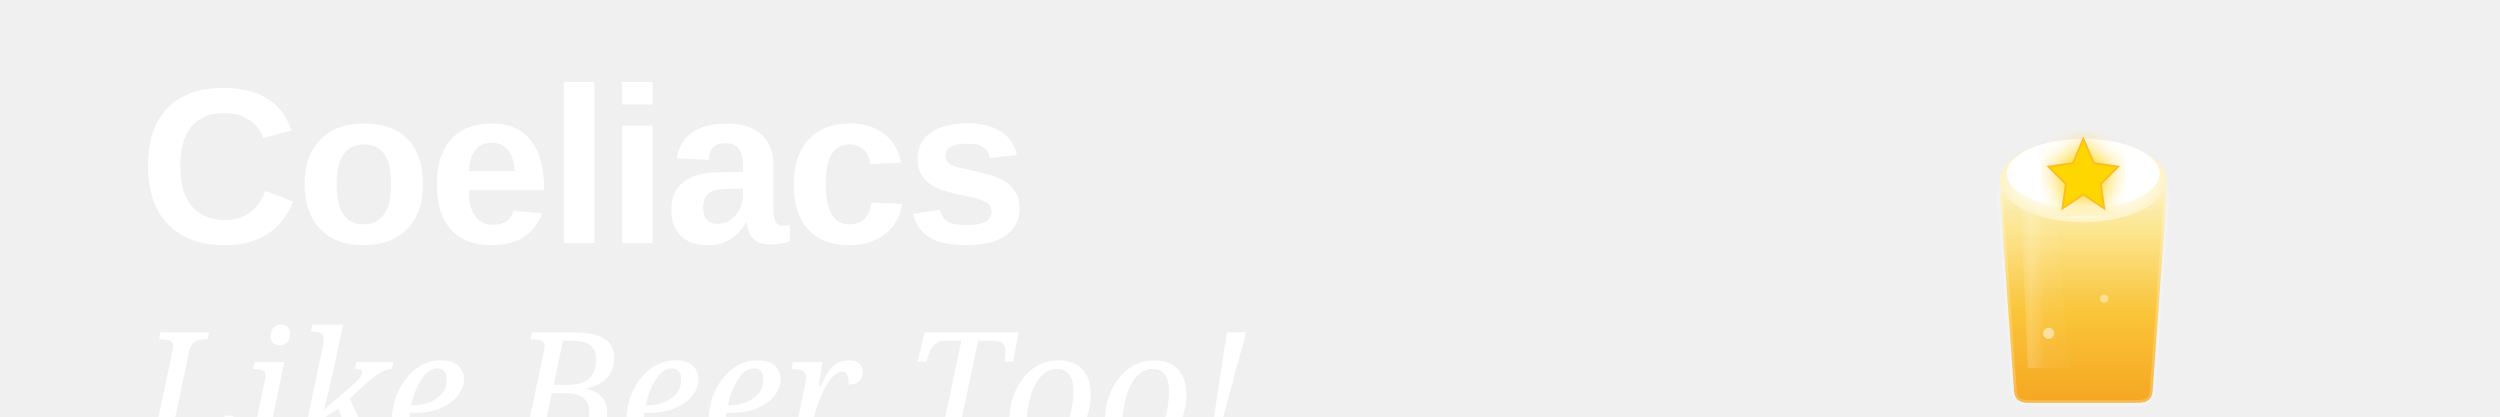
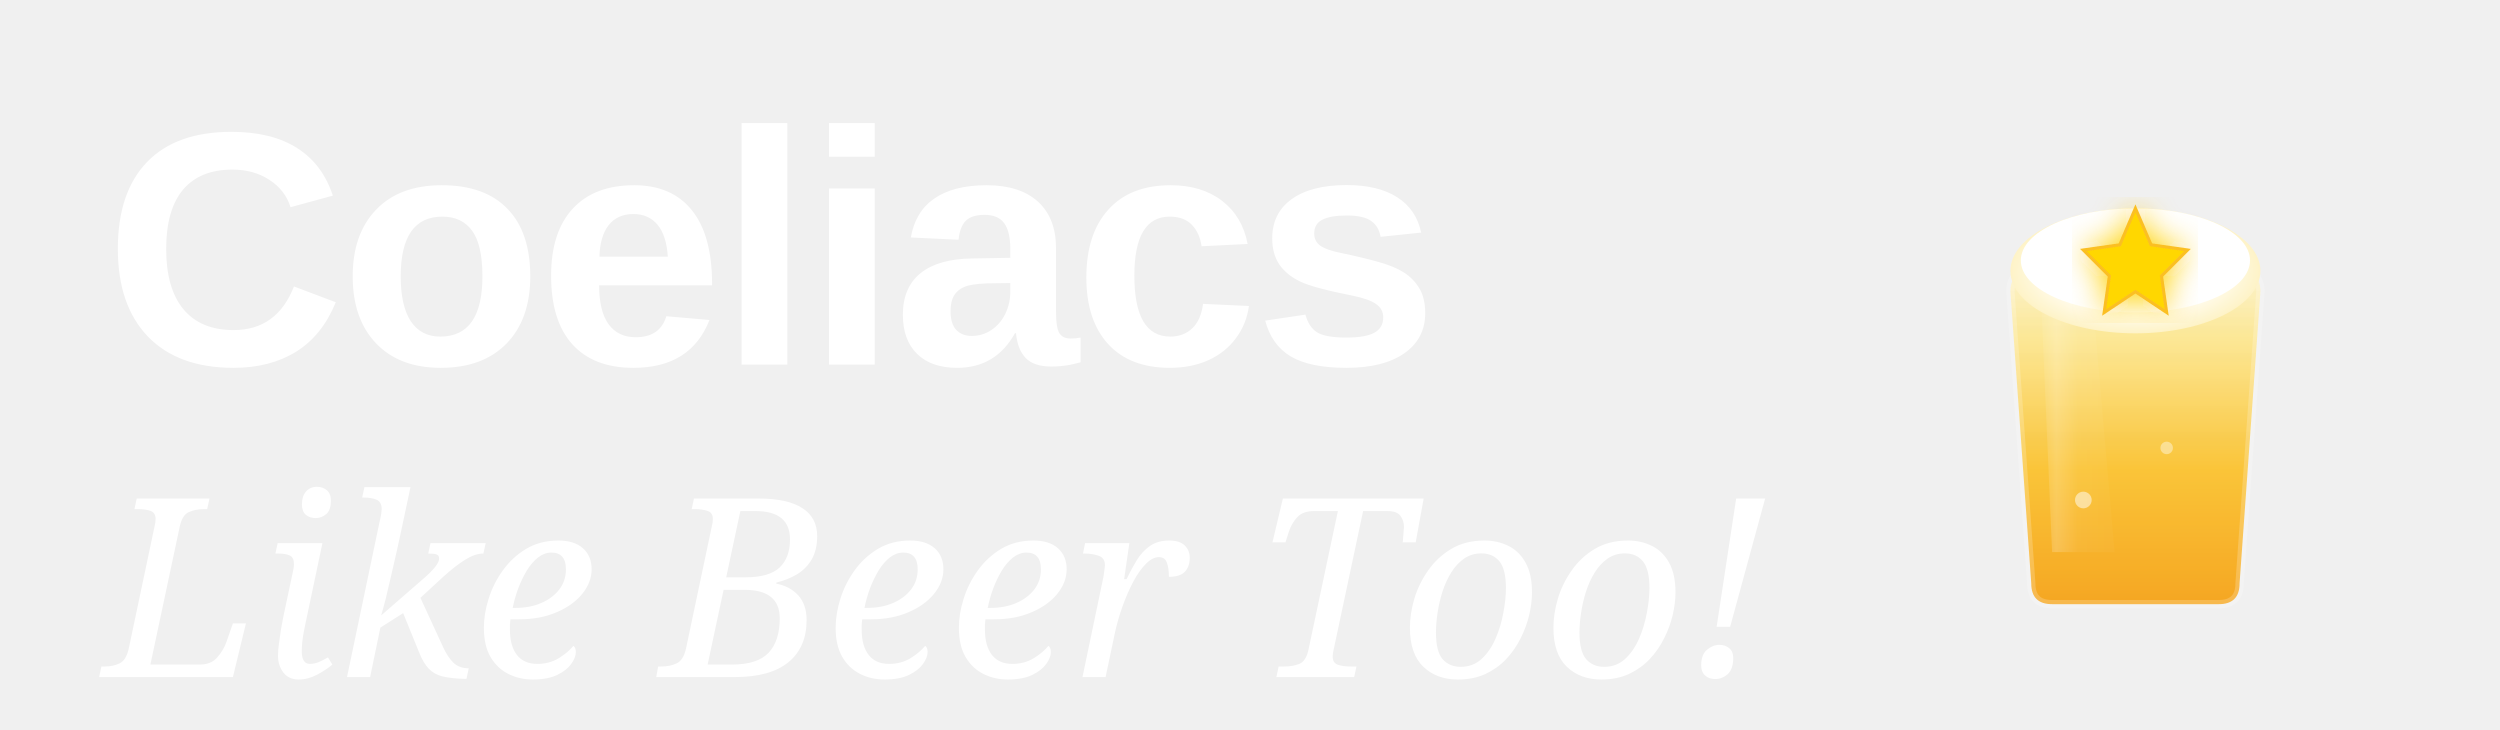
- <svg xmlns="http://www.w3.org/2000/svg" viewBox="0 0 360 60">
+ <svg xmlns="http://www.w3.org/2000/svg" viewBox="0 0 240 70">
  <defs>
    <linearGradient id="beerLiquid" x1="0%" y1="0%" x2="0%" y2="100%">
      <stop offset="0%" style="stop-color:#fef3c7;stop-opacity:0.95" />
      <stop offset="20%" style="stop-color:#fde68a;stop-opacity:0.98" />
      <stop offset="60%" style="stop-color:#fbbf24;stop-opacity:1" />
      <stop offset="100%" style="stop-color:#f59e0b;stop-opacity:1" />
    </linearGradient>
    <linearGradient id="glassGradient" x1="0%" y1="0%" x2="100%" y2="0%">
      <stop offset="0%" style="stop-color:#ffffff;stop-opacity:0.1" />
      <stop offset="20%" style="stop-color:#ffffff;stop-opacity:0.4" />
      <stop offset="50%" style="stop-color:#ffffff;stop-opacity:0.1" />
      <stop offset="100%" style="stop-color:#ffffff;stop-opacity:0.05" />
    </linearGradient>
    <radialGradient id="foamGrad">
      <stop offset="0%" style="stop-color:#ffffff;stop-opacity:1" />
      <stop offset="70%" style="stop-color:#fffbeb;stop-opacity:1" />
      <stop offset="100%" style="stop-color:#fef3c7;stop-opacity:1" />
    </radialGradient>
    <filter id="goldGlow">
      <feGaussianBlur stdDeviation="1.5" result="coloredBlur" />
      <feMerge>
        <feMergeNode in="coloredBlur" />
        <feMergeNode in="SourceGraphic" />
      </feMerge>
    </filter>
  </defs>
-   <g transform="translate(20, 35)">
+   <g transform="translate(10, 35)">
    <text x="0" y="0" text-anchor="start" font-family="Arial, sans-serif" font-size="32" font-weight="800" fill="#ffffff" letter-spacing="-0.5">Coeliacs</text>
    <text x="0" y="30" text-anchor="start" font-family="Georgia, serif" font-size="24" font-style="italic" fill="#ffffff">Like Beer Too!</text>
  </g>
-   <g transform="translate(280, 8)">
+   <g transform="translate(185, 8)">
    <path d="M 8 20 L 10 48 Q 10 50 12 50 L 28 50 Q 30 50 30 48 L 32 20 Q 32 18 30 18 L 10 18 Q 8 18 8 20 Z" fill="url(#beerLiquid)" opacity="0.9" />
    <circle cx="15" cy="40" r="0.8" fill="#ffffff" opacity="0.5">
      <animate attributeName="cy" from="48" to="22" dur="3s" repeatCount="indefinite" />
    </circle>
    <circle cx="23" cy="35" r="0.6" fill="#ffffff" opacity="0.4">
      <animate attributeName="cy" from="48" to="22" dur="2.5s" repeatCount="indefinite" />
    </circle>
    <path d="M 8 20 L 10 48 Q 10 50 12 50 L 28 50 Q 30 50 30 48 L 32 20 Q 32 18 30 18 L 10 18 Q 8 18 8 20 Z" fill="none" stroke="#ffffff" stroke-width="0.8" opacity="0.2" />
    <path d="M 11 22 L 12 45 L 18 45 L 16 22 Z" fill="url(#glassGradient)" opacity="0.5" />
    <ellipse cx="20" cy="18" rx="12" ry="6" fill="url(#foamGrad)" />
    <ellipse cx="20" cy="17" rx="11" ry="5" fill="#ffffff" />
    <g transform="translate(20, 17)" filter="url(#goldGlow)">
      <path d="M 0 -5 L 1.5 -1.5 L 5 -1 L 2.5 1.5 L 3 5 L 0 3 L -3 5 L -2.5 1.5 L -5 -1 L -1.5 -1.5 Z" fill="#ffd700" stroke="#fbbf24" stroke-width="0.3" />
    </g>
  </g>
</svg>
